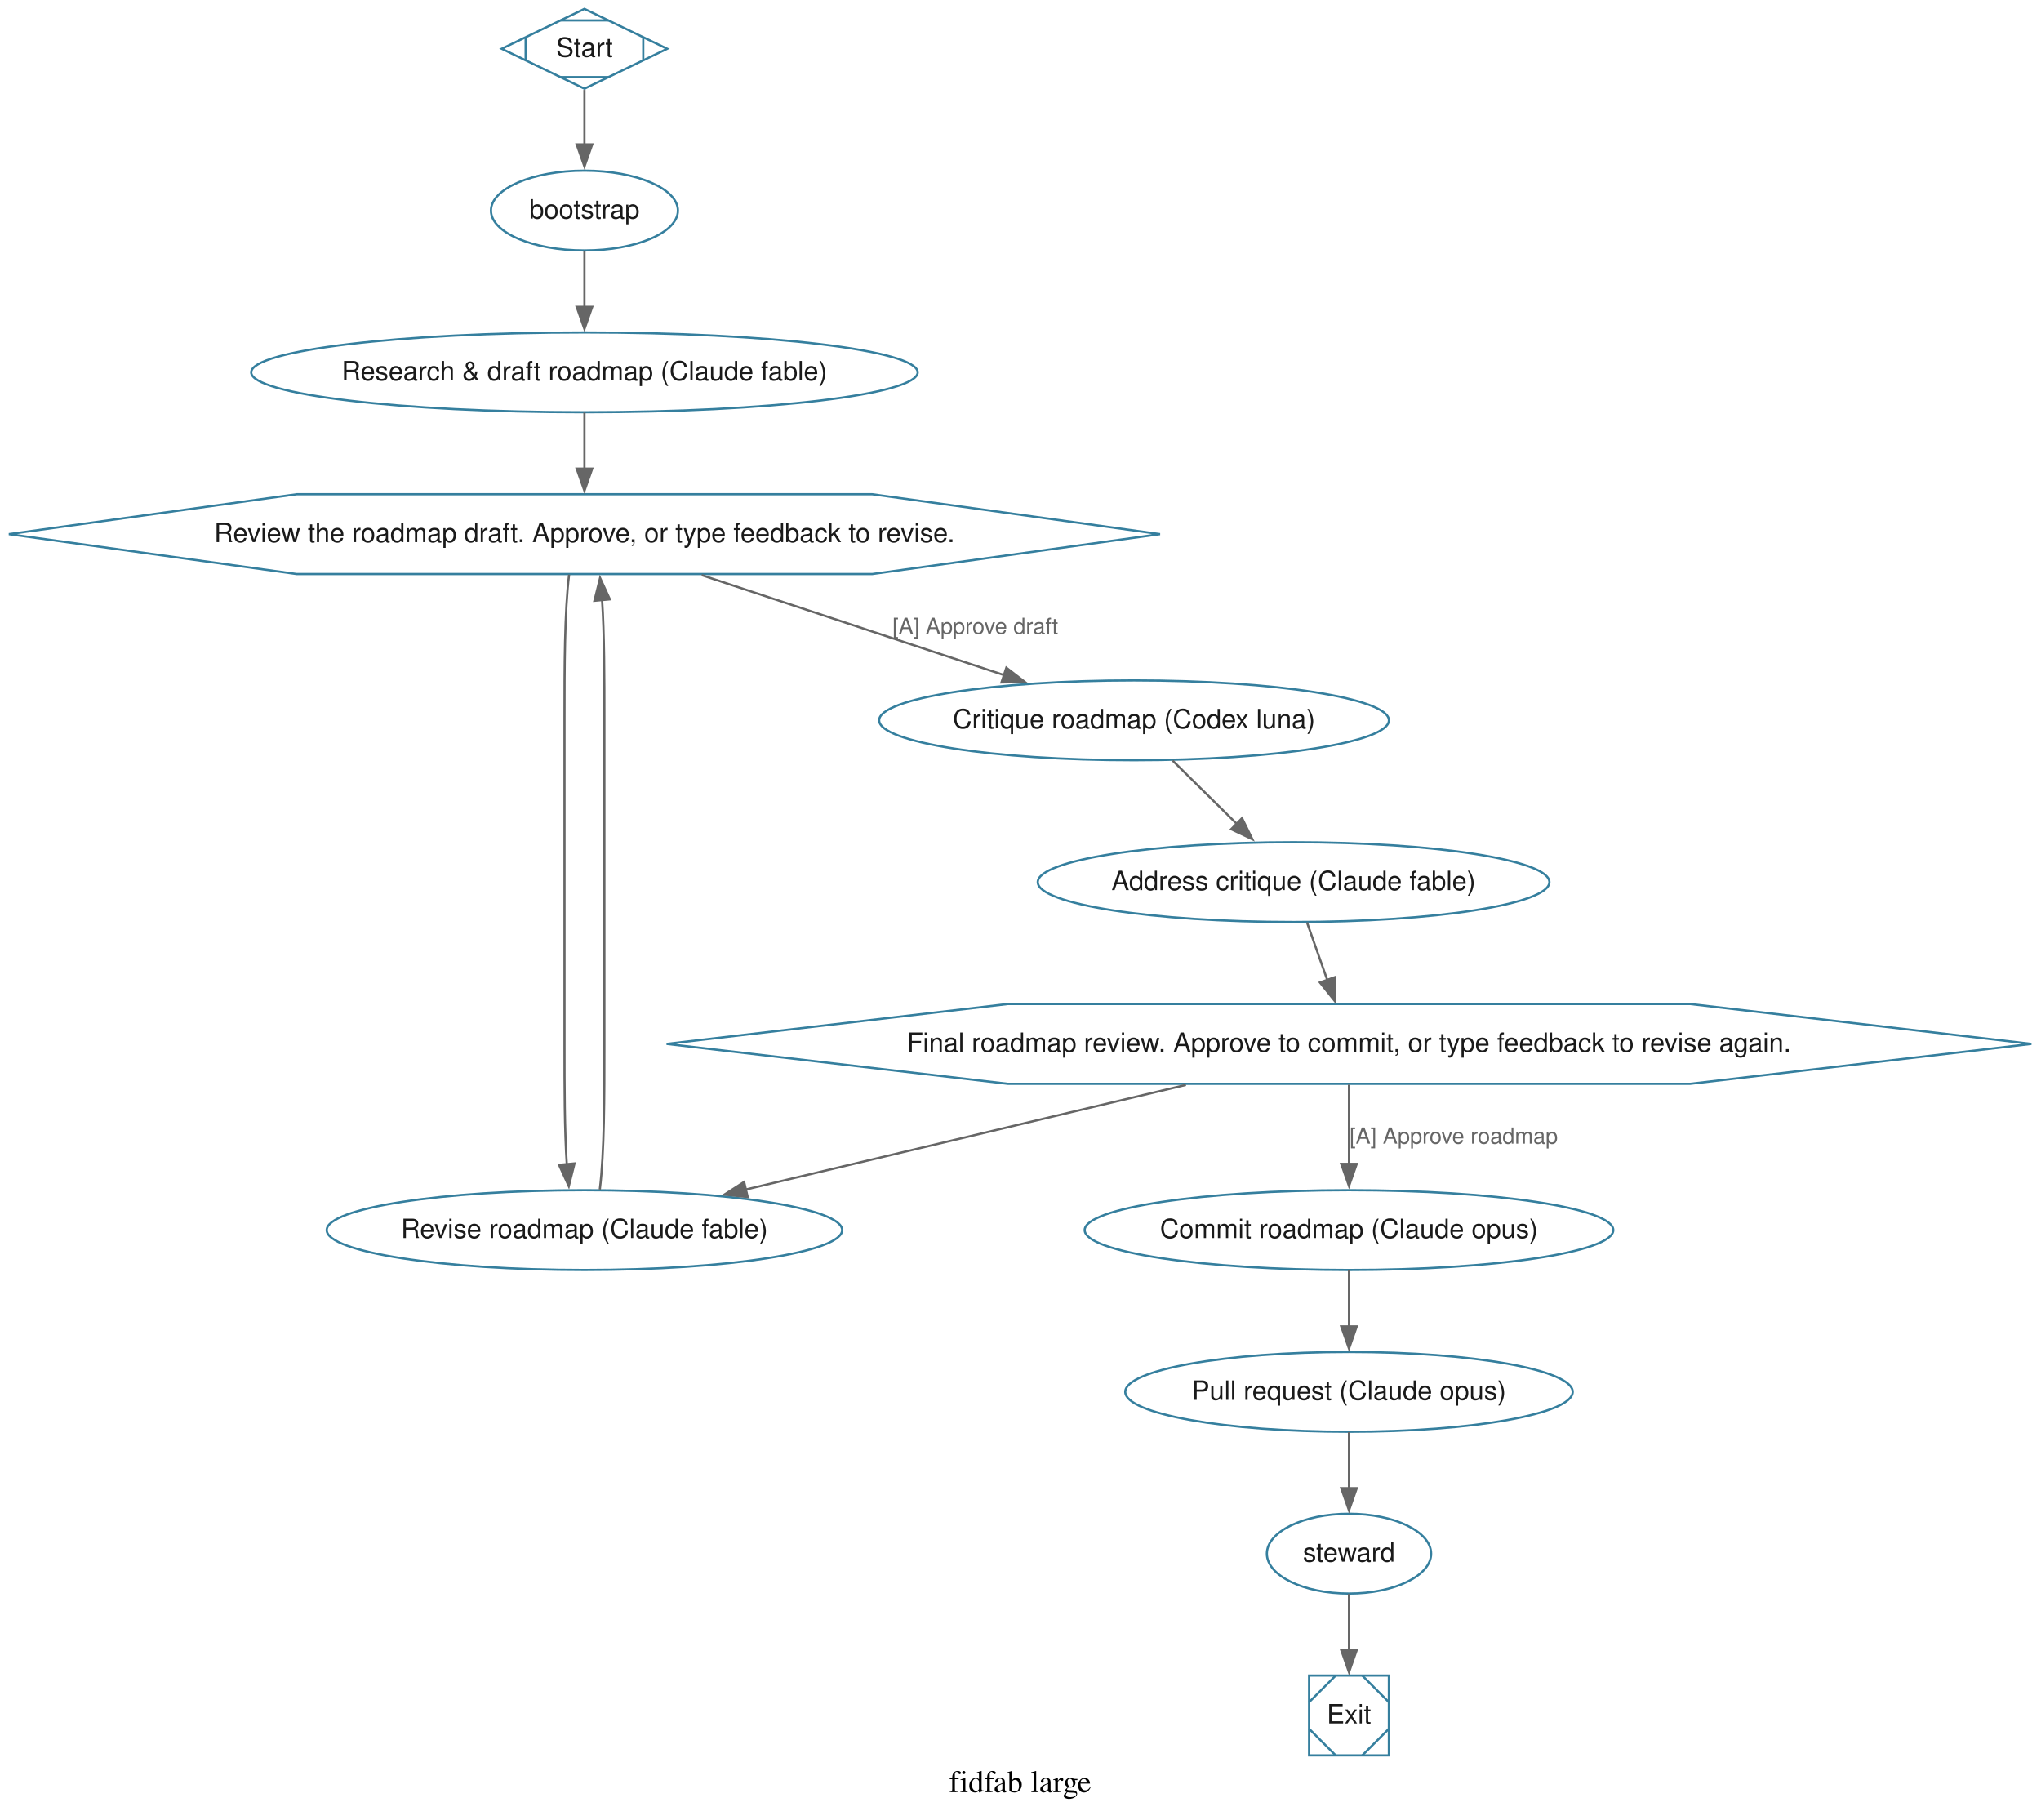
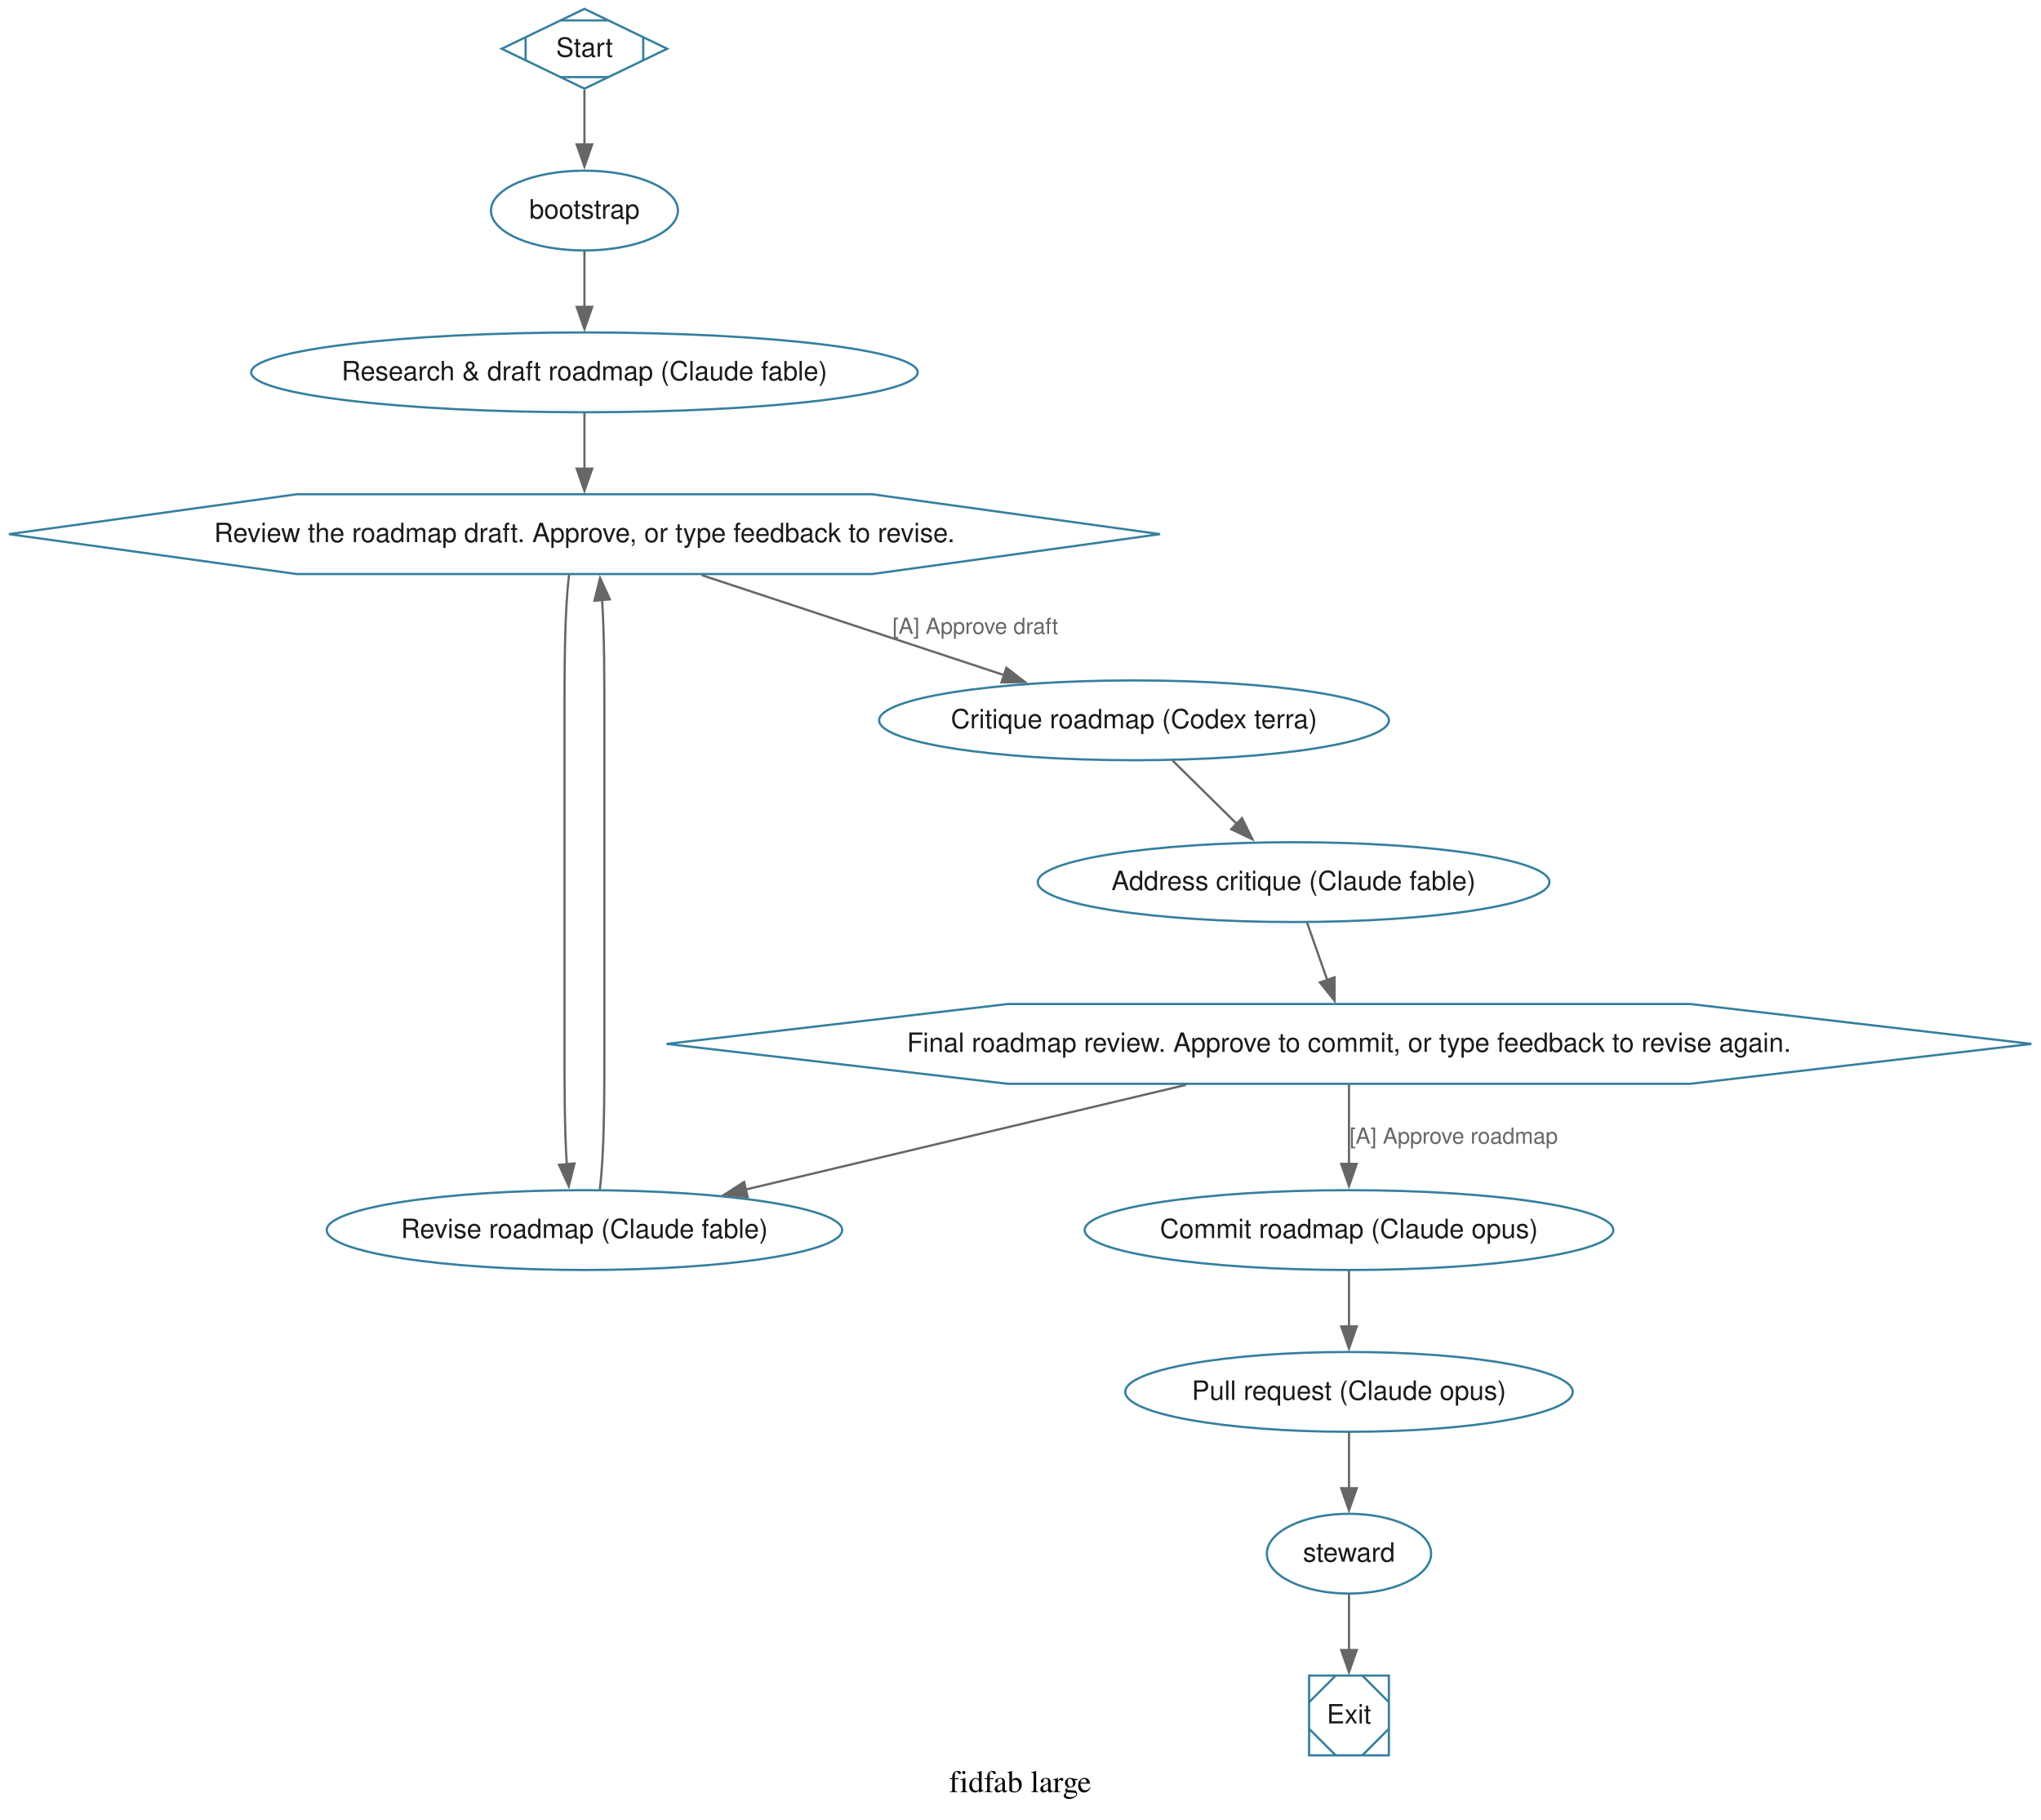
<svg xmlns="http://www.w3.org/2000/svg" width="921pt" height="821pt" viewBox="0.00 0.00 921.00 821.00">
  <style>
  @media (prefers-color-scheme: dark) {
    text { fill: #e0e0e0 !important; }
    [stroke="#357f9e"] { stroke: #5bb8d8; }
    [stroke="#666666"] { stroke: #999999; }
    polygon[fill="#357f9e"] { fill: #5bb8d8; }
    polygon[fill="#666666"] { fill: #999999; }
  }
</style>
  <g id="graph0" class="graph" transform="scale(1 1) rotate(0) translate(4 816.8)">
    <text xml:space="preserve" text-anchor="middle" x="456.33" y="-8.2" font-family="Times,serif" font-size="14.00">fidfab large</text>
    <g id="node1" class="node">
      <polygon fill="none" stroke="#357f9e" points="259.73,-812.8 222.39,-794.8 259.73,-776.8 297.07,-794.8 259.73,-812.8" />
      <polyline fill="none" stroke="#357f9e" points="233.2,-800.01 233.2,-789.59" />
      <polyline fill="none" stroke="#357f9e" points="248.92,-782.01 270.54,-782.01" />
      <polyline fill="none" stroke="#357f9e" points="286.26,-789.59 286.26,-800.01" />
      <polyline fill="none" stroke="#357f9e" points="270.54,-807.59 248.92,-807.59" />
      <text xml:space="preserve" text-anchor="middle" x="259.73" y="-791.2" font-family="Helvetica,sans-Serif" font-size="12.00" fill="#1a1a1a">Start</text>
    </g>
    <g id="node3" class="node">
      <ellipse fill="none" stroke="#357f9e" cx="259.73" cy="-721.8" rx="42.18" ry="18" />
      <text xml:space="preserve" text-anchor="middle" x="259.73" y="-718.2" font-family="Helvetica,sans-Serif" font-size="12.00" fill="#1a1a1a">bootstrap</text>
    </g>
    <g id="edge1" class="edge">
      <path fill="none" stroke="#666666" d="M259.73,-776.25C259.73,-768.77 259.73,-759.85 259.73,-751.46" />
      <polygon fill="#666666" stroke="#666666" points="263.23,-751.67 259.73,-741.67 256.23,-751.67 263.23,-751.67" />
    </g>
    <g id="node2" class="node">
      <polygon fill="none" stroke="#357f9e" points="622.73,-60.8 586.73,-60.8 586.73,-24.8 622.73,-24.8 622.73,-60.8" />
      <polyline fill="none" stroke="#357f9e" points="598.73,-60.8 586.73,-48.8" />
      <polyline fill="none" stroke="#357f9e" points="586.73,-36.8 598.73,-24.8" />
      <polyline fill="none" stroke="#357f9e" points="610.73,-24.8 622.73,-36.8" />
      <polyline fill="none" stroke="#357f9e" points="622.73,-48.8 610.73,-60.8" />
      <text xml:space="preserve" text-anchor="middle" x="604.73" y="-39.2" font-family="Helvetica,sans-Serif" font-size="12.00" fill="#1a1a1a">Exit</text>
    </g>
    <g id="node4" class="node claude fable plan">
      <ellipse fill="none" stroke="#357f9e" cx="259.73" cy="-648.8" rx="150.38" ry="18" />
      <text xml:space="preserve" text-anchor="middle" x="259.73" y="-645.2" font-family="Helvetica,sans-Serif" font-size="12.00" fill="#1a1a1a">Research &amp; draft roadmap (Claude fable)</text>
    </g>
    <g id="edge2" class="edge">
      <path fill="none" stroke="#666666" d="M259.73,-703.62C259.73,-696.03 259.73,-686.91 259.73,-678.34" />
      <polygon fill="#666666" stroke="#666666" points="263.23,-678.35 259.73,-668.35 256.23,-678.35 263.23,-678.35" />
    </g>
    <g id="node5" class="node">
      <polygon fill="none" stroke="#357f9e" points="519.46,-575.8 389.6,-593.8 129.87,-593.8 0,-575.8 129.87,-557.8 389.6,-557.8 519.46,-575.8" />
      <text xml:space="preserve" text-anchor="middle" x="259.73" y="-572.2" font-family="Helvetica,sans-Serif" font-size="12.00" fill="#1a1a1a">Review the roadmap draft. Approve, or type feedback to revise.</text>
    </g>
    <g id="edge3" class="edge">
      <path fill="none" stroke="#666666" d="M259.73,-630.62C259.73,-623.03 259.73,-613.91 259.73,-605.34" />
      <polygon fill="#666666" stroke="#666666" points="263.23,-605.35 259.73,-595.35 256.23,-605.35 263.23,-605.35" />
    </g>
    <g id="node6" class="node claude fable plan">
      <ellipse fill="none" stroke="#357f9e" cx="259.73" cy="-261.8" rx="116.3" ry="18" />
      <text xml:space="preserve" text-anchor="middle" x="259.73" y="-258.2" font-family="Helvetica,sans-Serif" font-size="12.00" fill="#1a1a1a">Revise roadmap (Claude fable)</text>
    </g>
    <g id="edge5" class="edge">
      <path fill="none" stroke="#666666" d="M252.81,-557.53C250.73,-540.93 250.73,-515.15 250.73,-492.8 250.73,-492.8 250.73,-492.8 250.73,-344.8 250.73,-326.99 250.73,-307.01 251.78,-291.22" />
      <polygon fill="#666666" stroke="#666666" points="255.24,-291.87 252.67,-281.59 248.27,-291.23 255.24,-291.87" />
    </g>
-     <g id="node7" class="node codex luna review">
+     <g id="node7" class="node codex terra review">
      <ellipse fill="none" stroke="#357f9e" cx="507.73" cy="-491.8" rx="115.02" ry="18" />
-       <text xml:space="preserve" text-anchor="middle" x="507.73" y="-488.2" font-family="Helvetica,sans-Serif" font-size="12.00" fill="#1a1a1a">Critique roadmap (Codex luna)</text>
+       <text xml:space="preserve" text-anchor="middle" x="507.73" y="-488.2" font-family="Helvetica,sans-Serif" font-size="12.00" fill="#1a1a1a">Critique roadmap (Codex terra)</text>
    </g>
    <g id="edge4" class="edge">
      <path fill="none" stroke="#666666" d="M312.63,-557.31C352.72,-544.06 407.79,-525.85 449.2,-512.16" />
      <polygon fill="#666666" stroke="#666666" points="450.12,-515.54 458.51,-509.08 447.92,-508.89 450.12,-515.54" />
      <text xml:space="preserve" text-anchor="middle" x="436.1" y="-530.8" font-family="Helvetica,sans-Serif" font-size="10.00" fill="#666666">[A] Approve draft</text>
    </g>
    <g id="edge6" class="edge">
      <path fill="none" stroke="#666666" d="M266.66,-280.08C268.73,-296.68 268.73,-322.45 268.73,-344.8 268.73,-492.8 268.73,-492.8 268.73,-492.8 268.73,-510.61 268.73,-530.6 267.68,-546.38" />
      <polygon fill="#666666" stroke="#666666" points="264.23,-545.74 266.79,-556.02 271.2,-546.38 264.23,-545.74" />
    </g>
    <g id="node8" class="node claude fable plan">
      <ellipse fill="none" stroke="#357f9e" cx="579.73" cy="-418.8" rx="115.44" ry="18" />
      <text xml:space="preserve" text-anchor="middle" x="579.73" y="-415.2" font-family="Helvetica,sans-Serif" font-size="12.00" fill="#1a1a1a">Address critique (Claude fable)</text>
    </g>
    <g id="edge7" class="edge">
      <path fill="none" stroke="#666666" d="M525.16,-473.62C533.85,-465.05 544.53,-454.52 554.13,-445.05" />
      <polygon fill="#666666" stroke="#666666" points="556.47,-447.66 561.14,-438.14 551.56,-442.67 556.47,-447.66" />
    </g>
    <g id="node9" class="node">
      <polygon fill="none" stroke="#357f9e" points="912.66,-345.8 758.7,-363.8 450.77,-363.8 296.8,-345.8 450.77,-327.8 758.7,-327.8 912.66,-345.8" />
      <text xml:space="preserve" text-anchor="middle" x="604.73" y="-342.2" font-family="Helvetica,sans-Serif" font-size="12.00" fill="#1a1a1a">Final roadmap review. Approve to commit, or type feedback to revise again.</text>
    </g>
    <g id="edge8" class="edge">
      <path fill="none" stroke="#666666" d="M585.78,-400.62C588.55,-392.77 591.89,-383.27 594.99,-374.46" />
      <polygon fill="#666666" stroke="#666666" points="598.21,-375.86 598.23,-365.26 591.61,-373.53 598.21,-375.86" />
    </g>
    <g id="edge10" class="edge">
      <path fill="none" stroke="#666666" d="M531.14,-327.31C472.49,-313.37 390.79,-293.95 332.38,-280.07" />
      <polygon fill="#666666" stroke="#666666" points="333.4,-276.72 322.86,-277.81 331.78,-283.53 333.4,-276.72" />
    </g>
    <g id="node10" class="node claude opus git">
      <ellipse fill="none" stroke="#357f9e" cx="604.73" cy="-261.8" rx="119.27" ry="18" />
      <text xml:space="preserve" text-anchor="middle" x="604.73" y="-258.2" font-family="Helvetica,sans-Serif" font-size="12.00" fill="#1a1a1a">Commit roadmap (Claude opus)</text>
    </g>
    <g id="edge9" class="edge">
      <path fill="none" stroke="#666666" d="M604.73,-327.41C604.73,-316.98 604.73,-303.44 604.73,-291.46" />
      <polygon fill="#666666" stroke="#666666" points="608.23,-291.68 604.73,-281.68 601.23,-291.68 608.23,-291.68" />
      <text xml:space="preserve" text-anchor="middle" x="651.98" y="-300.8" font-family="Helvetica,sans-Serif" font-size="10.00" fill="#666666">[A] Approve roadmap</text>
    </g>
    <g id="node11" class="node claude opus git">
      <ellipse fill="none" stroke="#357f9e" cx="604.73" cy="-188.8" rx="100.96" ry="18" />
      <text xml:space="preserve" text-anchor="middle" x="604.73" y="-185.2" font-family="Helvetica,sans-Serif" font-size="12.00" fill="#1a1a1a">Pull request (Claude opus)</text>
    </g>
    <g id="edge11" class="edge">
      <path fill="none" stroke="#666666" d="M604.73,-243.62C604.73,-236.03 604.73,-226.91 604.73,-218.34" />
      <polygon fill="#666666" stroke="#666666" points="608.23,-218.35 604.73,-208.35 601.23,-218.35 608.23,-218.35" />
    </g>
    <g id="node12" class="node">
      <ellipse fill="none" stroke="#357f9e" cx="604.73" cy="-115.8" rx="37.06" ry="18" />
      <text xml:space="preserve" text-anchor="middle" x="604.73" y="-112.2" font-family="Helvetica,sans-Serif" font-size="12.00" fill="#1a1a1a">steward</text>
    </g>
    <g id="edge12" class="edge">
      <path fill="none" stroke="#666666" d="M604.73,-170.62C604.73,-163.03 604.73,-153.91 604.73,-145.34" />
      <polygon fill="#666666" stroke="#666666" points="608.23,-145.35 604.73,-135.35 601.23,-145.35 608.23,-145.35" />
    </g>
    <g id="edge13" class="edge">
      <path fill="none" stroke="#666666" d="M604.73,-97.62C604.73,-90.03 604.73,-80.9 604.73,-72.34" />
      <polygon fill="#666666" stroke="#666666" points="608.23,-72.34 604.73,-62.34 601.23,-72.34 608.23,-72.34" />
    </g>
  </g>
</svg>
